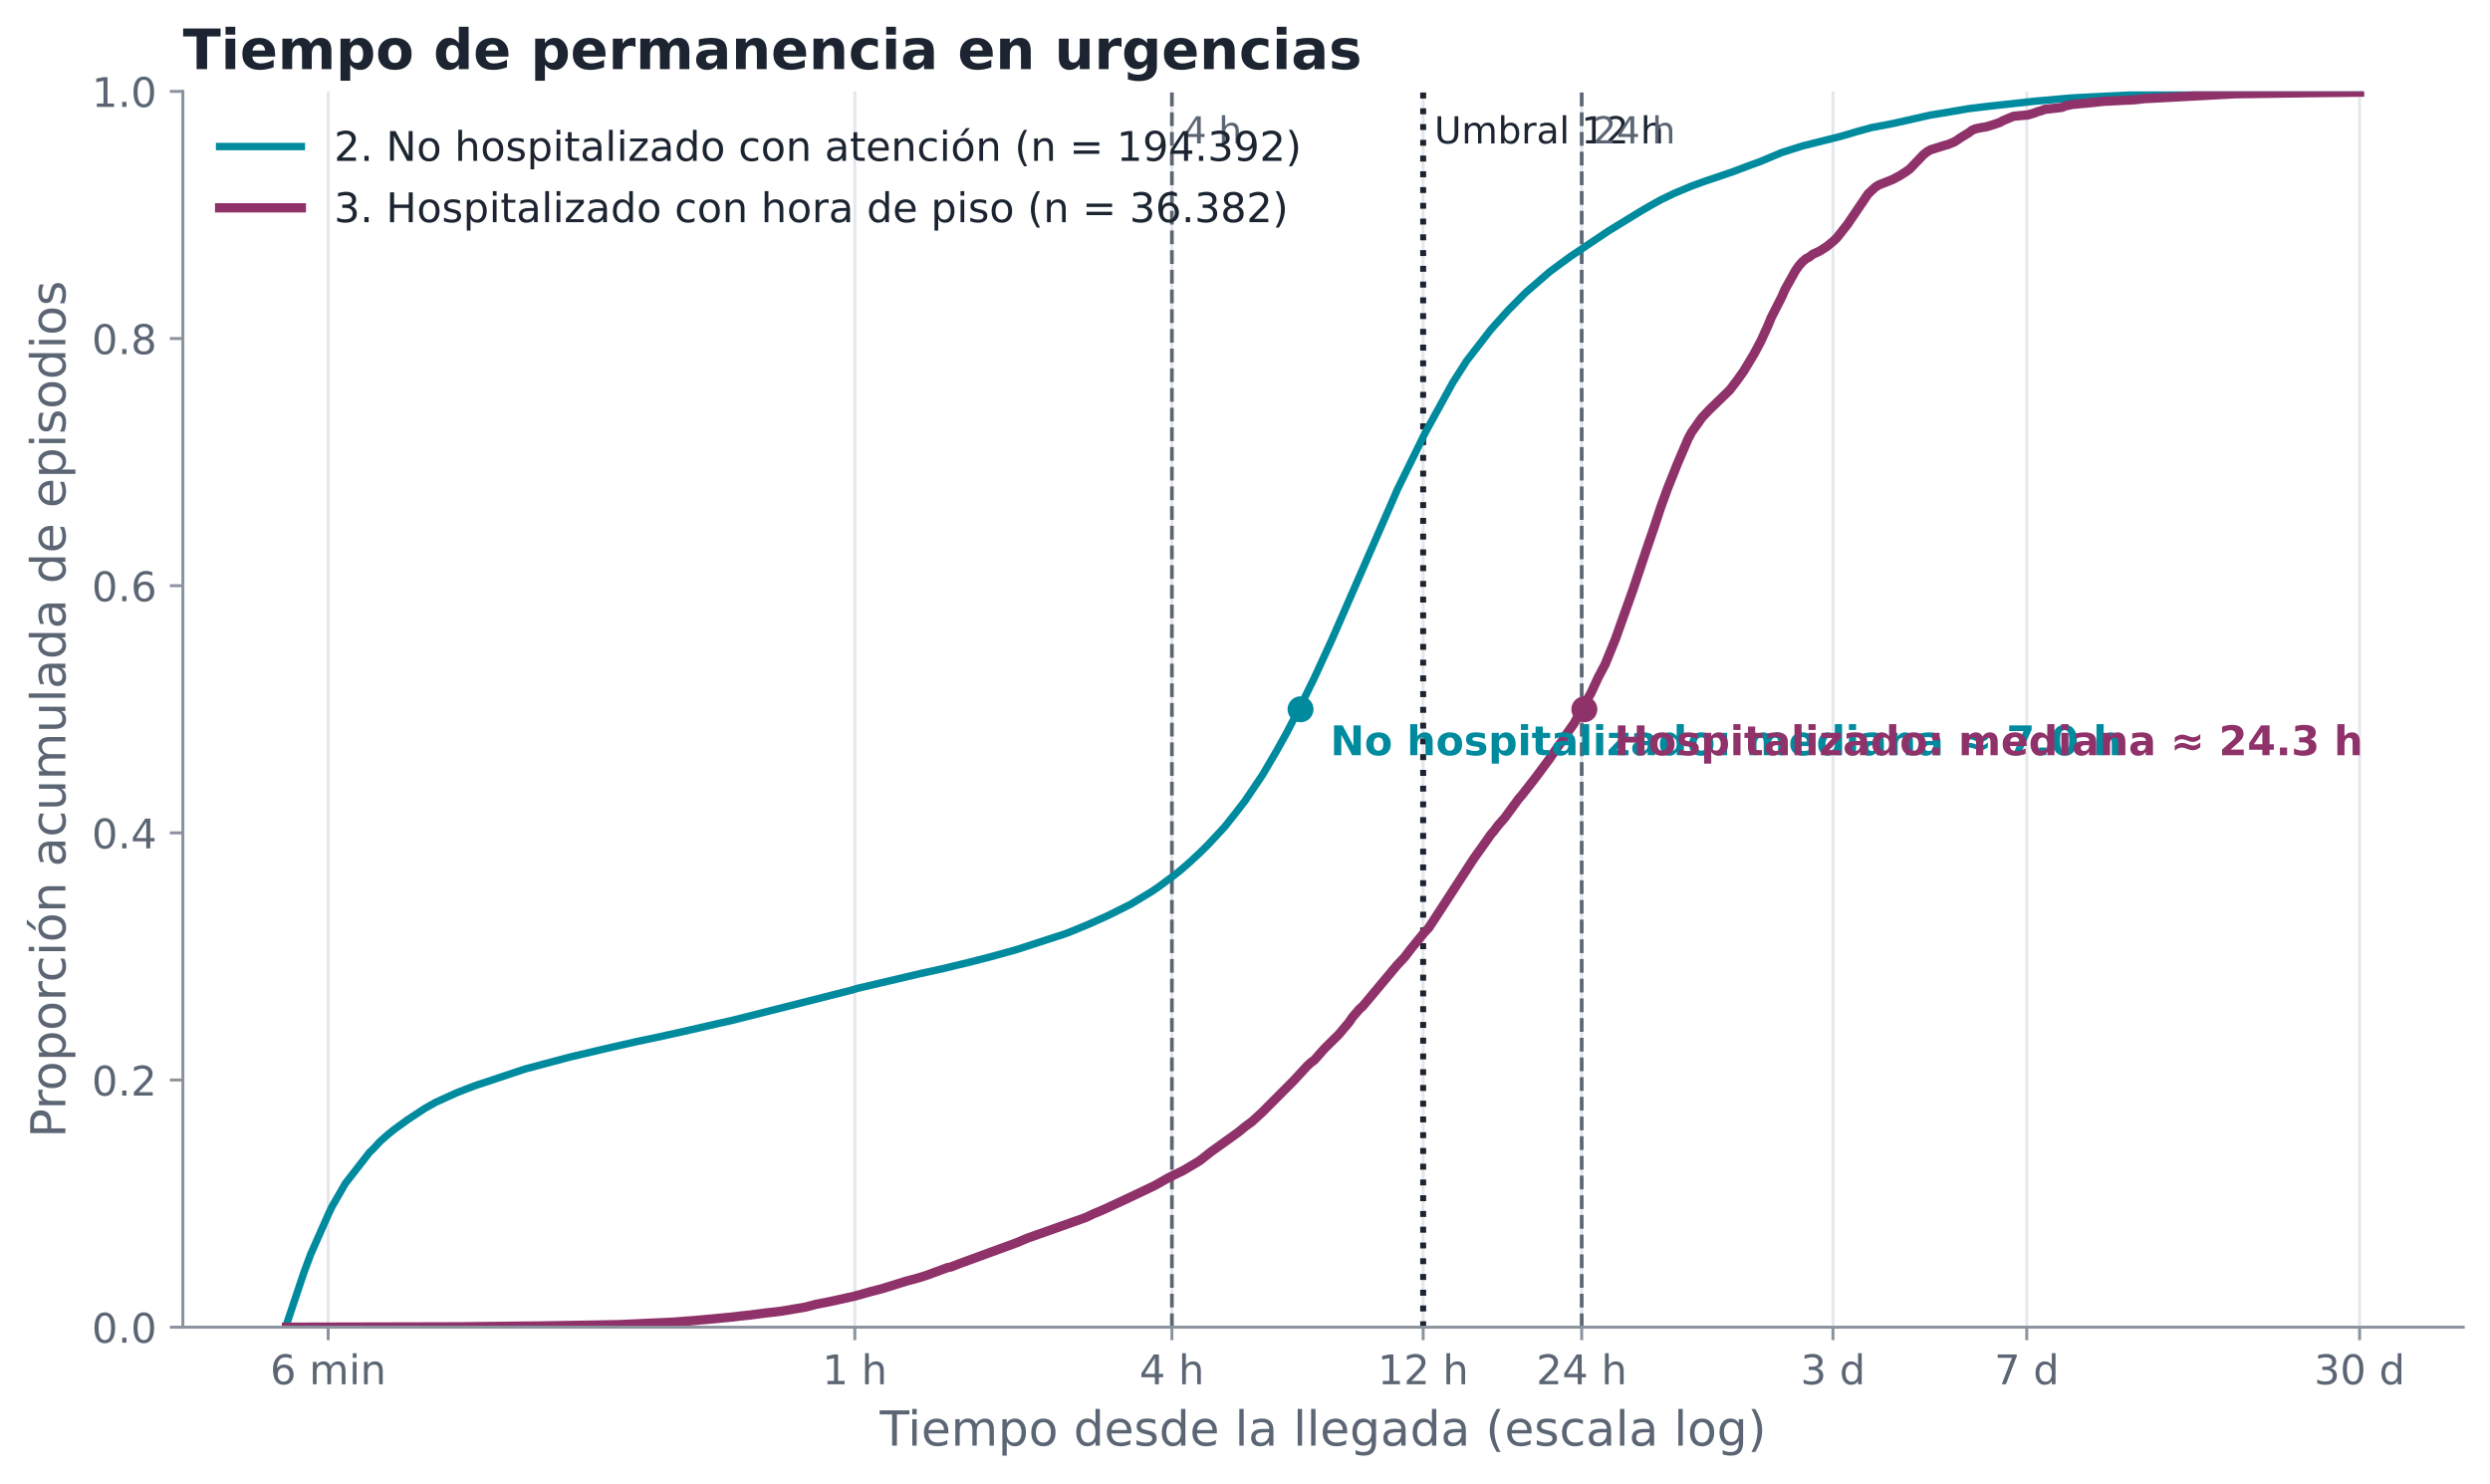
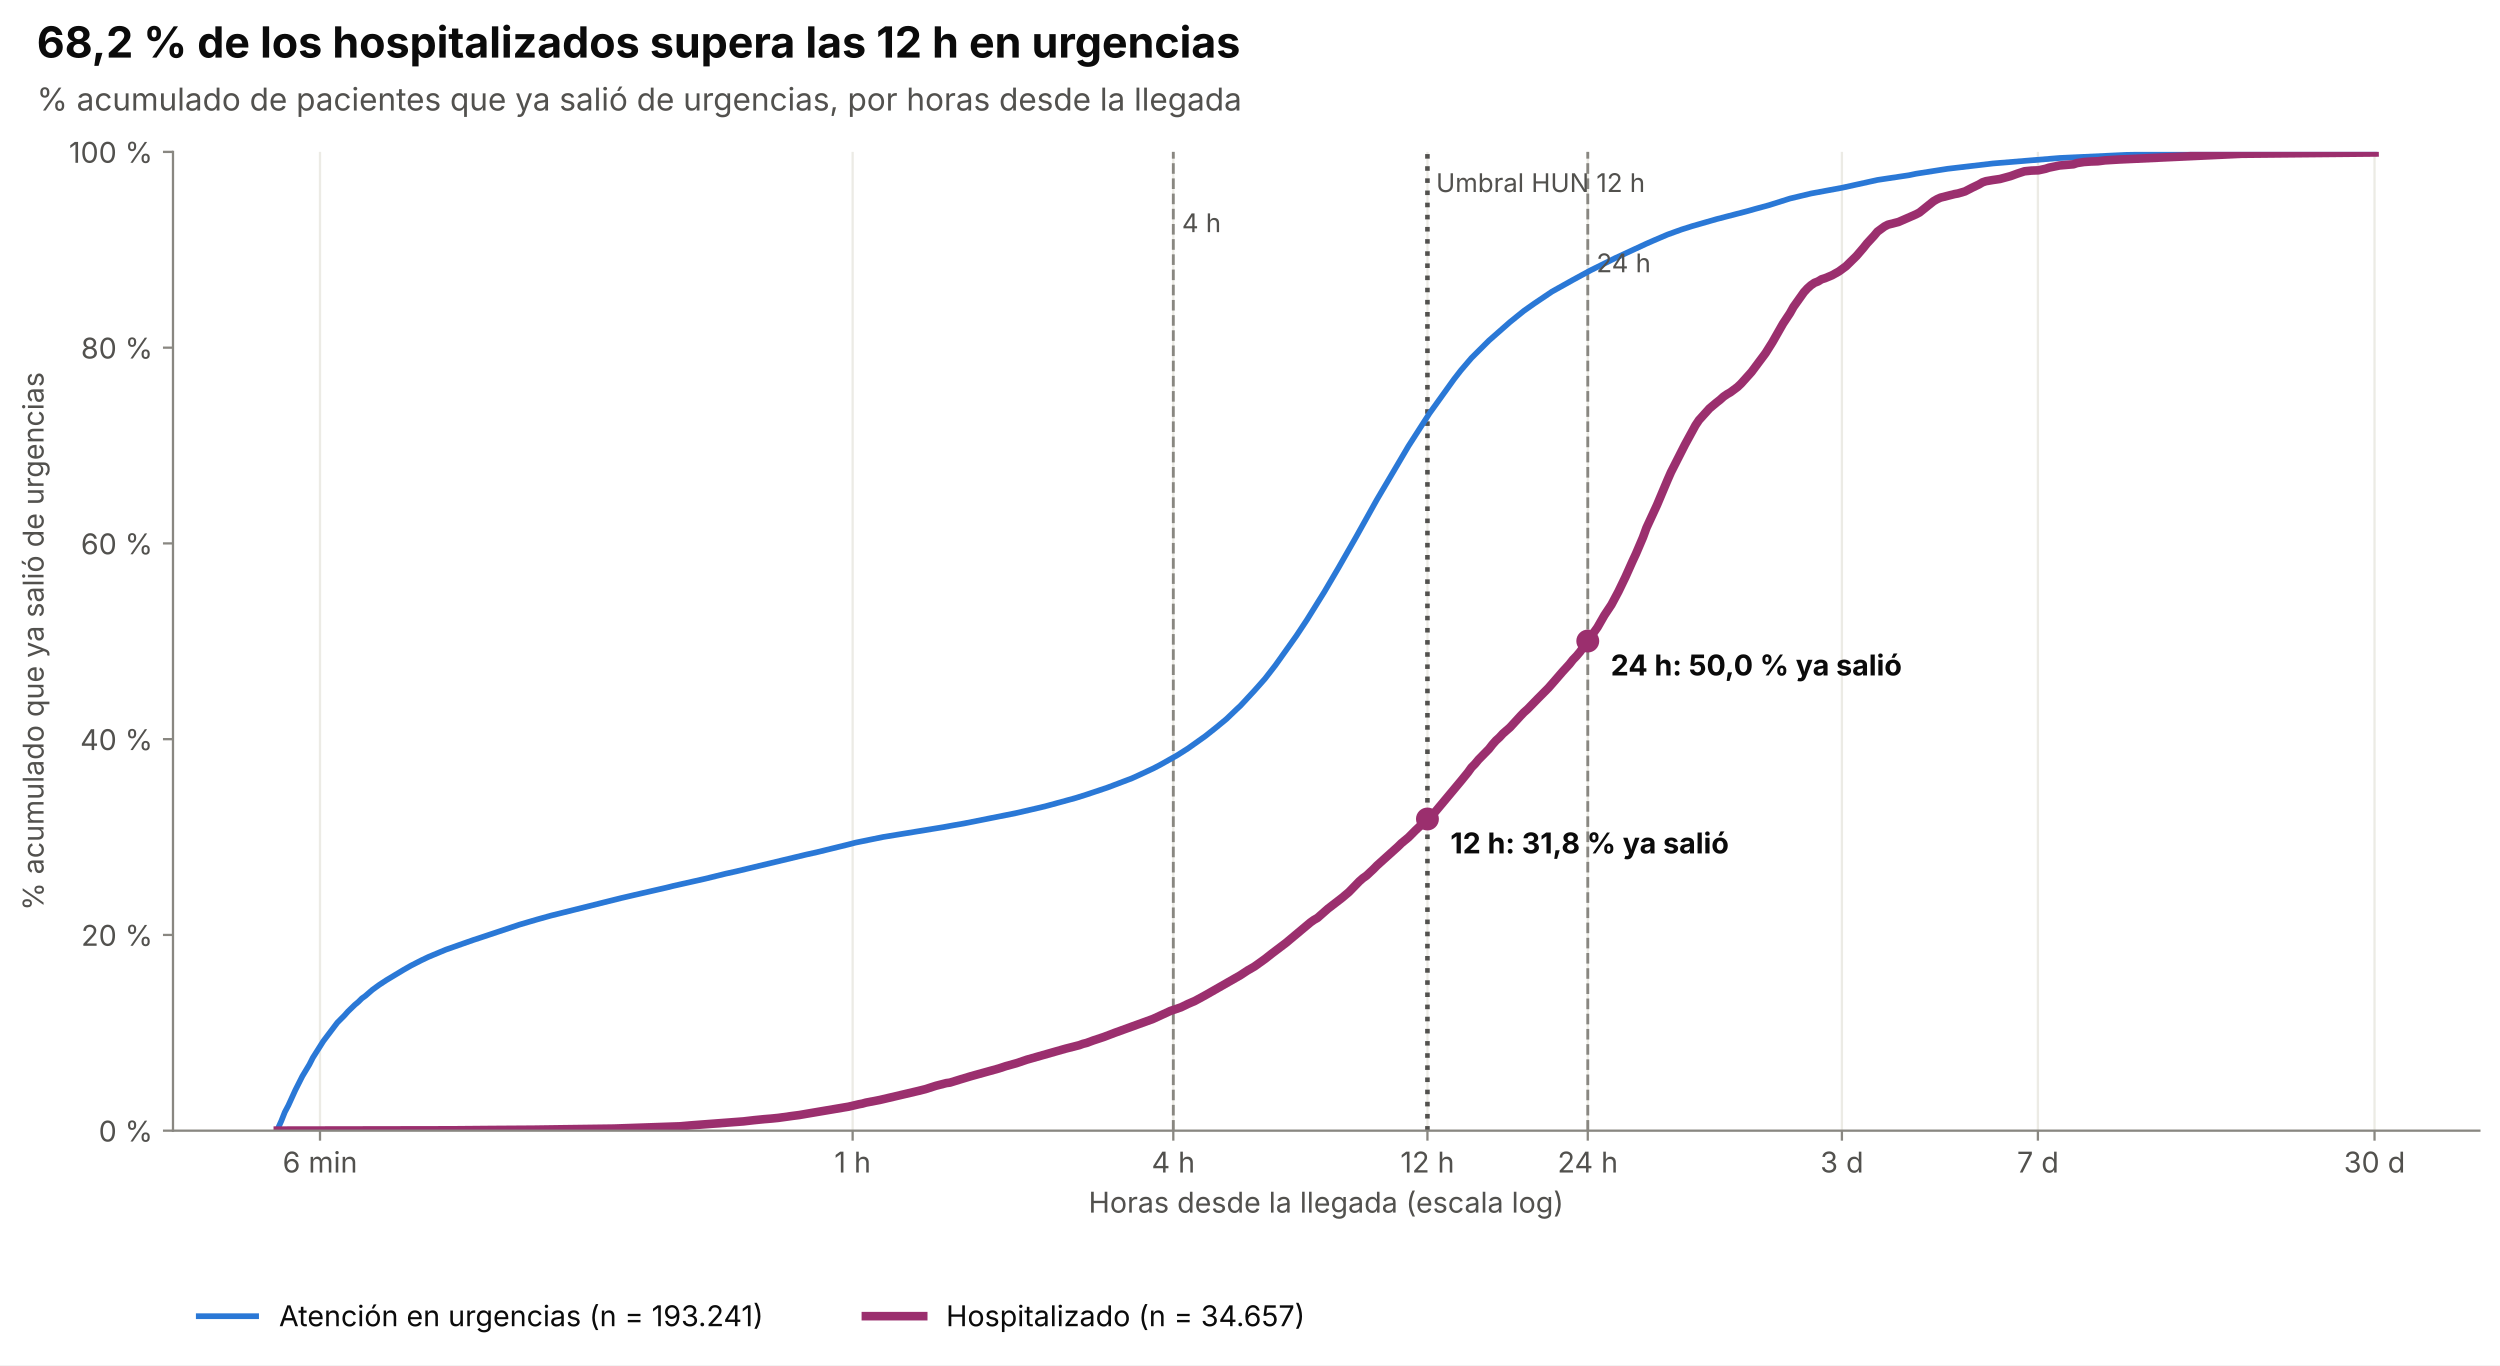
- <svg xmlns="http://www.w3.org/2000/svg" xmlns:xlink="http://www.w3.org/1999/xlink" width="670.214pt" height="399.44pt" viewBox="0 0 670.214 399.44" version="1.1">
+ <svg xmlns="http://www.w3.org/2000/svg" xmlns:xlink="http://www.w3.org/1999/xlink" width="872.4pt" height="476.392pt" viewBox="0 0 872.4 476.392" version="1.1">
  <defs>
    <style type="text/css">*{stroke-linejoin: round; stroke-linecap: butt}</style>
  </defs>
  <g id="figure_1">
    <g id="patch_1">
-       <path d="M -0 399.44  L 670.214 399.44  L 670.214 0  L -0 0  z " style="fill: #ffffff" />
+       <path d="M 0 476.392  L 872.4 476.392  L 872.4 0  L 0 0  z " style="fill: #ffffff" />
    </g>
    <g id="axes_1">
      <g id="patch_2">
-         <path d="M 49.214 357.238  L 663.014 357.238  L 663.014 24.598  L 49.214 24.598  z " style="fill: #ffffff" />
+         <path d="M 60.368 394.559  L 865.2 394.559  L 865.2 53.006  L 60.368 53.006  z " style="fill: #ffffff" />
      </g>
      <g id="matplotlib.axis_1">
        <g id="xtick_1">
          <g id="line2d_1">
-             <path d="M 88.338 357.238  L 88.338 24.598  " clip-path="url(#p2ac2e5b2c8)" style="fill: none; stroke: #e4e7eb; stroke-width: 0.8; stroke-linecap: square" />
+             <path d="M 111.668 394.559  L 111.668 53.006  " clip-path="url(#pe87b92f516)" style="fill: none; stroke: #ecebe5; stroke-width: 0.8; stroke-linecap: square" />
          </g>
          <g id="line2d_2">
            <defs>
-               <path id="m186afeaea9" d="M 0 0  L 0 3.5  " style="stroke: #8a939e; stroke-width: 0.8" />
+               <path id="m47d7e5c95f" d="M 0 0  L 0 3.5  " style="stroke: #898781; stroke-width: 0.8" />
            </defs>
            <g>
-               <use xlink:href="#m186afeaea9" x="88.338" y="357.238" style="fill: #8a939e; stroke: #8a939e; stroke-width: 0.8" />
+               <use xlink:href="#m47d7e5c95f" x="111.668" y="394.559" style="fill: #898781; stroke: #898781; stroke-width: 0.8" />
            </g>
          </g>
          <g id="text_1">
-             <text style="font-size: 11px; font-family: 'DejaVu Sans', 'Bitstream Vera Sans', 'Computer Modern Sans Serif', 'Lucida Grande', 'Verdana', 'Geneva', 'Lucid', 'Arial', 'Helvetica', 'Avant Garde', sans-serif; text-anchor: middle; fill: #5b6573" x="88.338" y="372.596" transform="rotate(-0 88.33838 372.5959)">6 min</text>
+             <text style="font-size: 10px; font-family: 'Inter', 'Segoe UI', 'DejaVu Sans', sans-serif; text-anchor: middle; fill: #52514e" x="111.668" y="409.157" transform="rotate(-0 111.6683 409.1572)">6 min</text>
          </g>
        </g>
        <g id="xtick_2">
          <g id="line2d_3">
-             <path d="M 230.088 357.238  L 230.088 24.598  " clip-path="url(#p2ac2e5b2c8)" style="fill: none; stroke: #e4e7eb; stroke-width: 0.8; stroke-linecap: square" />
+             <path d="M 297.535 394.559  L 297.535 53.006  " clip-path="url(#pe87b92f516)" style="fill: none; stroke: #ecebe5; stroke-width: 0.8; stroke-linecap: square" />
          </g>
          <g id="line2d_4">
            <g>
-               <use xlink:href="#m186afeaea9" x="230.088" y="357.238" style="fill: #8a939e; stroke: #8a939e; stroke-width: 0.8" />
+               <use xlink:href="#m47d7e5c95f" x="297.535" y="394.559" style="fill: #898781; stroke: #898781; stroke-width: 0.8" />
            </g>
          </g>
          <g id="text_2">
-             <text style="font-size: 11px; font-family: 'DejaVu Sans', 'Bitstream Vera Sans', 'Computer Modern Sans Serif', 'Lucida Grande', 'Verdana', 'Geneva', 'Lucid', 'Arial', 'Helvetica', 'Avant Garde', sans-serif; text-anchor: middle; fill: #5b6573" x="230.088" y="372.596" transform="rotate(-0 230.0882 372.5959)">1 h</text>
+             <text style="font-size: 10px; font-family: 'Inter', 'Segoe UI', 'DejaVu Sans', sans-serif; text-anchor: middle; fill: #52514e" x="297.535" y="409.157" transform="rotate(-0 297.5346 409.1572)">1 h</text>
          </g>
        </g>
        <g id="xtick_3">
          <g id="line2d_5">
-             <path d="M 315.43 357.238  L 315.43 24.598  " clip-path="url(#p2ac2e5b2c8)" style="fill: none; stroke: #e4e7eb; stroke-width: 0.8; stroke-linecap: square" />
+             <path d="M 409.437 394.559  L 409.437 53.006  " clip-path="url(#pe87b92f516)" style="fill: none; stroke: #ecebe5; stroke-width: 0.8; stroke-linecap: square" />
          </g>
          <g id="line2d_6">
            <g>
-               <use xlink:href="#m186afeaea9" x="315.43" y="357.238" style="fill: #8a939e; stroke: #8a939e; stroke-width: 0.8" />
+               <use xlink:href="#m47d7e5c95f" x="409.437" y="394.559" style="fill: #898781; stroke: #898781; stroke-width: 0.8" />
            </g>
          </g>
          <g id="text_3">
-             <text style="font-size: 11px; font-family: 'DejaVu Sans', 'Bitstream Vera Sans', 'Computer Modern Sans Serif', 'Lucida Grande', 'Verdana', 'Geneva', 'Lucid', 'Arial', 'Helvetica', 'Avant Garde', sans-serif; text-anchor: middle; fill: #5b6573" x="315.43" y="372.596" transform="rotate(-0 315.43 372.5959)">4 h</text>
+             <text style="font-size: 10px; font-family: 'Inter', 'Segoe UI', 'DejaVu Sans', sans-serif; text-anchor: middle; fill: #52514e" x="409.437" y="409.157" transform="rotate(-0 409.4372 409.1572)">4 h</text>
          </g>
        </g>
        <g id="xtick_4">
          <g id="line2d_7">
-             <path d="M 383.062 357.238  L 383.062 24.598  " clip-path="url(#p2ac2e5b2c8)" style="fill: none; stroke: #e4e7eb; stroke-width: 0.8; stroke-linecap: square" />
+             <path d="M 498.118 394.559  L 498.118 53.006  " clip-path="url(#pe87b92f516)" style="fill: none; stroke: #ecebe5; stroke-width: 0.8; stroke-linecap: square" />
          </g>
          <g id="line2d_8">
            <g>
-               <use xlink:href="#m186afeaea9" x="383.062" y="357.238" style="fill: #8a939e; stroke: #8a939e; stroke-width: 0.8" />
+               <use xlink:href="#m47d7e5c95f" x="498.118" y="394.559" style="fill: #898781; stroke: #898781; stroke-width: 0.8" />
            </g>
          </g>
          <g id="text_4">
-             <text style="font-size: 11px; font-family: 'DejaVu Sans', 'Bitstream Vera Sans', 'Computer Modern Sans Serif', 'Lucida Grande', 'Verdana', 'Geneva', 'Lucid', 'Arial', 'Helvetica', 'Avant Garde', sans-serif; text-anchor: middle; fill: #5b6573" x="383.062" y="372.596" transform="rotate(-0 383.0619 372.5959)">12 h</text>
+             <text style="font-size: 10px; font-family: 'Inter', 'Segoe UI', 'DejaVu Sans', sans-serif; text-anchor: middle; fill: #52514e" x="498.118" y="409.157" transform="rotate(-0 498.118 409.1572)">12 h</text>
          </g>
        </g>
        <g id="xtick_5">
          <g id="line2d_9">
-             <path d="M 425.733 357.238  L 425.733 24.598  " clip-path="url(#p2ac2e5b2c8)" style="fill: none; stroke: #e4e7eb; stroke-width: 0.8; stroke-linecap: square" />
+             <path d="M 554.069 394.559  L 554.069 53.006  " clip-path="url(#pe87b92f516)" style="fill: none; stroke: #ecebe5; stroke-width: 0.8; stroke-linecap: square" />
          </g>
          <g id="line2d_10">
            <g>
-               <use xlink:href="#m186afeaea9" x="425.733" y="357.238" style="fill: #8a939e; stroke: #8a939e; stroke-width: 0.8" />
+               <use xlink:href="#m47d7e5c95f" x="554.069" y="394.559" style="fill: #898781; stroke: #898781; stroke-width: 0.8" />
            </g>
          </g>
          <g id="text_5">
-             <text style="font-size: 11px; font-family: 'DejaVu Sans', 'Bitstream Vera Sans', 'Computer Modern Sans Serif', 'Lucida Grande', 'Verdana', 'Geneva', 'Lucid', 'Arial', 'Helvetica', 'Avant Garde', sans-serif; text-anchor: middle; fill: #5b6573" x="425.733" y="372.596" transform="rotate(-0 425.7328 372.5959)">24 h</text>
+             <text style="font-size: 10px; font-family: 'Inter', 'Segoe UI', 'DejaVu Sans', sans-serif; text-anchor: middle; fill: #52514e" x="554.069" y="409.157" transform="rotate(-0 554.0693 409.1572)">24 h</text>
          </g>
        </g>
        <g id="xtick_6">
          <g id="line2d_11">
-             <path d="M 493.365 357.238  L 493.365 24.598  " clip-path="url(#p2ac2e5b2c8)" style="fill: none; stroke: #e4e7eb; stroke-width: 0.8; stroke-linecap: square" />
+             <path d="M 642.75 394.559  L 642.75 53.006  " clip-path="url(#pe87b92f516)" style="fill: none; stroke: #ecebe5; stroke-width: 0.8; stroke-linecap: square" />
          </g>
          <g id="line2d_12">
            <g>
-               <use xlink:href="#m186afeaea9" x="493.365" y="357.238" style="fill: #8a939e; stroke: #8a939e; stroke-width: 0.8" />
+               <use xlink:href="#m47d7e5c95f" x="642.75" y="394.559" style="fill: #898781; stroke: #898781; stroke-width: 0.8" />
            </g>
          </g>
          <g id="text_6">
-             <text style="font-size: 11px; font-family: 'DejaVu Sans', 'Bitstream Vera Sans', 'Computer Modern Sans Serif', 'Lucida Grande', 'Verdana', 'Geneva', 'Lucid', 'Arial', 'Helvetica', 'Avant Garde', sans-serif; text-anchor: middle; fill: #5b6573" x="493.365" y="372.596" transform="rotate(-0 493.3647 372.5959)">3 d</text>
+             <text style="font-size: 10px; font-family: 'Inter', 'Segoe UI', 'DejaVu Sans', sans-serif; text-anchor: middle; fill: #52514e" x="642.75" y="409.157" transform="rotate(-0 642.75 409.1572)">3 d</text>
          </g>
        </g>
        <g id="xtick_7">
          <g id="line2d_13">
-             <path d="M 545.525 357.238  L 545.525 24.598  " clip-path="url(#p2ac2e5b2c8)" style="fill: none; stroke: #e4e7eb; stroke-width: 0.8; stroke-linecap: square" />
+             <path d="M 711.144 394.559  L 711.144 53.006  " clip-path="url(#pe87b92f516)" style="fill: none; stroke: #ecebe5; stroke-width: 0.8; stroke-linecap: square" />
          </g>
          <g id="line2d_14">
            <g>
-               <use xlink:href="#m186afeaea9" x="545.525" y="357.238" style="fill: #8a939e; stroke: #8a939e; stroke-width: 0.8" />
+               <use xlink:href="#m47d7e5c95f" x="711.144" y="394.559" style="fill: #898781; stroke: #898781; stroke-width: 0.8" />
            </g>
          </g>
          <g id="text_7">
-             <text style="font-size: 11px; font-family: 'DejaVu Sans', 'Bitstream Vera Sans', 'Computer Modern Sans Serif', 'Lucida Grande', 'Verdana', 'Geneva', 'Lucid', 'Arial', 'Helvetica', 'Avant Garde', sans-serif; text-anchor: middle; fill: #5b6573" x="545.525" y="372.596" transform="rotate(-0 545.5253 372.5959)">7 d</text>
+             <text style="font-size: 10px; font-family: 'Inter', 'Segoe UI', 'DejaVu Sans', sans-serif; text-anchor: middle; fill: #52514e" x="711.144" y="409.157" transform="rotate(-0 711.1445 409.1572)">7 d</text>
          </g>
        </g>
        <g id="xtick_8">
          <g id="line2d_15">
-             <path d="M 635.114 357.238  L 635.114 24.598  " clip-path="url(#p2ac2e5b2c8)" style="fill: none; stroke: #e4e7eb; stroke-width: 0.8; stroke-linecap: square" />
+             <path d="M 828.616 394.559  L 828.616 53.006  " clip-path="url(#pe87b92f516)" style="fill: none; stroke: #ecebe5; stroke-width: 0.8; stroke-linecap: square" />
          </g>
          <g id="line2d_16">
            <g>
-               <use xlink:href="#m186afeaea9" x="635.114" y="357.238" style="fill: #8a939e; stroke: #8a939e; stroke-width: 0.8" />
+               <use xlink:href="#m47d7e5c95f" x="828.616" y="394.559" style="fill: #898781; stroke: #898781; stroke-width: 0.8" />
            </g>
          </g>
          <g id="text_8">
-             <text style="font-size: 11px; font-family: 'DejaVu Sans', 'Bitstream Vera Sans', 'Computer Modern Sans Serif', 'Lucida Grande', 'Verdana', 'Geneva', 'Lucid', 'Arial', 'Helvetica', 'Avant Garde', sans-serif; text-anchor: middle; fill: #5b6573" x="635.114" y="372.596" transform="rotate(-0 635.1145 372.5959)">30 d</text>
+             <text style="font-size: 10px; font-family: 'Inter', 'Segoe UI', 'DejaVu Sans', sans-serif; text-anchor: middle; fill: #52514e" x="828.616" y="409.157" transform="rotate(-0 828.6163 409.1572)">30 d</text>
          </g>
        </g>
        <g id="text_9">
-           <text style="font-size: 13px; font-family: 'DejaVu Sans', 'Bitstream Vera Sans', 'Computer Modern Sans Serif', 'Lucida Grande', 'Verdana', 'Geneva', 'Lucid', 'Arial', 'Helvetica', 'Avant Garde', sans-serif; text-anchor: middle; fill: #5b6573" x="356.114" y="389.116" transform="rotate(-0 356.1145 389.1165)">Tiempo desde la llegada (escala log)</text>
+           <text style="font-size: 10px; font-family: 'Inter', 'Segoe UI', 'DejaVu Sans', sans-serif; text-anchor: middle; fill: #52514e" x="462.784" y="423.158" transform="rotate(-0 462.7837 423.1579)">Horas desde la llegada (escala log)</text>
        </g>
      </g>
      <g id="matplotlib.axis_2">
        <g id="ytick_1">
          <g id="line2d_17">
            <defs>
-               <path id="medc0fb3c38" d="M 0 0  L -3.5 0  " style="stroke: #8a939e; stroke-width: 0.8" />
+               <path id="m7b556dd9e3" d="M 0 0  L -3.5 0  " style="stroke: #898781; stroke-width: 0.8" />
            </defs>
            <g>
-               <use xlink:href="#medc0fb3c38" x="49.214" y="357.238" style="fill: #8a939e; stroke: #8a939e; stroke-width: 0.8" />
+               <use xlink:href="#m7b556dd9e3" x="60.368" y="394.559" style="fill: #898781; stroke: #898781; stroke-width: 0.8" />
            </g>
          </g>
          <g id="text_10">
-             <text style="font-size: 11px; font-family: 'DejaVu Sans', 'Bitstream Vera Sans', 'Computer Modern Sans Serif', 'Lucida Grande', 'Verdana', 'Geneva', 'Lucid', 'Arial', 'Helvetica', 'Avant Garde', sans-serif; text-anchor: end; fill: #5b6573" x="42.214" y="361.416" transform="rotate(-0 42.21445 361.4164)">0.0</text>
+             <text style="font-size: 10px; font-family: 'Inter', 'Segoe UI', 'DejaVu Sans', sans-serif; text-anchor: end; fill: #52514e" x="53.368" y="398.358" transform="rotate(-0 53.36797 398.3575)">0 %</text>
          </g>
        </g>
        <g id="ytick_2">
          <g id="line2d_18">
            <g>
-               <use xlink:href="#medc0fb3c38" x="49.214" y="290.71" style="fill: #8a939e; stroke: #8a939e; stroke-width: 0.8" />
+               <use xlink:href="#m7b556dd9e3" x="60.368" y="326.248" style="fill: #898781; stroke: #898781; stroke-width: 0.8" />
            </g>
          </g>
          <g id="text_11">
-             <text style="font-size: 11px; font-family: 'DejaVu Sans', 'Bitstream Vera Sans', 'Computer Modern Sans Serif', 'Lucida Grande', 'Verdana', 'Geneva', 'Lucid', 'Arial', 'Helvetica', 'Avant Garde', sans-serif; text-anchor: end; fill: #5b6573" x="42.214" y="294.888" transform="rotate(-0 42.21445 294.8884)">0.2</text>
+             <text style="font-size: 10px; font-family: 'Inter', 'Segoe UI', 'DejaVu Sans', sans-serif; text-anchor: end; fill: #52514e" x="53.368" y="330.047" transform="rotate(-0 53.36797 330.0471)">20 %</text>
          </g>
        </g>
        <g id="ytick_3">
          <g id="line2d_19">
            <g>
-               <use xlink:href="#medc0fb3c38" x="49.214" y="224.182" style="fill: #8a939e; stroke: #8a939e; stroke-width: 0.8" />
+               <use xlink:href="#m7b556dd9e3" x="60.368" y="257.938" style="fill: #898781; stroke: #898781; stroke-width: 0.8" />
            </g>
          </g>
          <g id="text_12">
-             <text style="font-size: 11px; font-family: 'DejaVu Sans', 'Bitstream Vera Sans', 'Computer Modern Sans Serif', 'Lucida Grande', 'Verdana', 'Geneva', 'Lucid', 'Arial', 'Helvetica', 'Avant Garde', sans-serif; text-anchor: end; fill: #5b6573" x="42.214" y="228.36" transform="rotate(-0 42.21445 228.3604)">0.4</text>
+             <text style="font-size: 10px; font-family: 'Inter', 'Segoe UI', 'DejaVu Sans', sans-serif; text-anchor: end; fill: #52514e" x="53.368" y="261.737" transform="rotate(-0 53.36797 261.7366)">40 %</text>
          </g>
        </g>
        <g id="ytick_4">
          <g id="line2d_20">
            <g>
-               <use xlink:href="#medc0fb3c38" x="49.214" y="157.654" style="fill: #8a939e; stroke: #8a939e; stroke-width: 0.8" />
+               <use xlink:href="#m7b556dd9e3" x="60.368" y="189.627" style="fill: #898781; stroke: #898781; stroke-width: 0.8" />
            </g>
          </g>
          <g id="text_13">
-             <text style="font-size: 11px; font-family: 'DejaVu Sans', 'Bitstream Vera Sans', 'Computer Modern Sans Serif', 'Lucida Grande', 'Verdana', 'Geneva', 'Lucid', 'Arial', 'Helvetica', 'Avant Garde', sans-serif; text-anchor: end; fill: #5b6573" x="42.214" y="161.832" transform="rotate(-0 42.21445 161.8324)">0.6</text>
+             <text style="font-size: 10px; font-family: 'Inter', 'Segoe UI', 'DejaVu Sans', sans-serif; text-anchor: end; fill: #52514e" x="53.368" y="193.426" transform="rotate(-0 53.36797 193.4261)">60 %</text>
          </g>
        </g>
        <g id="ytick_5">
          <g id="line2d_21">
            <g>
-               <use xlink:href="#medc0fb3c38" x="49.214" y="91.126" style="fill: #8a939e; stroke: #8a939e; stroke-width: 0.8" />
+               <use xlink:href="#m7b556dd9e3" x="60.368" y="121.317" style="fill: #898781; stroke: #898781; stroke-width: 0.8" />
            </g>
          </g>
          <g id="text_14">
-             <text style="font-size: 11px; font-family: 'DejaVu Sans', 'Bitstream Vera Sans', 'Computer Modern Sans Serif', 'Lucida Grande', 'Verdana', 'Geneva', 'Lucid', 'Arial', 'Helvetica', 'Avant Garde', sans-serif; text-anchor: end; fill: #5b6573" x="42.214" y="95.304" transform="rotate(-0 42.21445 95.30437)">0.8</text>
+             <text style="font-size: 10px; font-family: 'Inter', 'Segoe UI', 'DejaVu Sans', sans-serif; text-anchor: end; fill: #52514e" x="53.368" y="125.116" transform="rotate(-0 53.36797 125.1156)">80 %</text>
          </g>
        </g>
        <g id="ytick_6">
          <g id="line2d_22">
            <g>
-               <use xlink:href="#medc0fb3c38" x="49.214" y="24.598" style="fill: #8a939e; stroke: #8a939e; stroke-width: 0.8" />
+               <use xlink:href="#m7b556dd9e3" x="60.368" y="53.006" style="fill: #898781; stroke: #898781; stroke-width: 0.8" />
            </g>
          </g>
          <g id="text_15">
-             <text style="font-size: 11px; font-family: 'DejaVu Sans', 'Bitstream Vera Sans', 'Computer Modern Sans Serif', 'Lucida Grande', 'Verdana', 'Geneva', 'Lucid', 'Arial', 'Helvetica', 'Avant Garde', sans-serif; text-anchor: end; fill: #5b6573" x="42.214" y="28.776" transform="rotate(-0 42.21445 28.77637)">1.0</text>
+             <text style="font-size: 10px; font-family: 'Inter', 'Segoe UI', 'DejaVu Sans', sans-serif; text-anchor: end; fill: #52514e" x="53.368" y="56.805" transform="rotate(-0 53.36797 56.80517)">100 %</text>
          </g>
        </g>
        <g id="text_16">
-           <text style="font-size: 13px; font-family: 'DejaVu Sans', 'Bitstream Vera Sans', 'Computer Modern Sans Serif', 'Lucida Grande', 'Verdana', 'Geneva', 'Lucid', 'Arial', 'Helvetica', 'Avant Garde', sans-serif; text-anchor: middle; fill: #5b6573" x="17.598" y="190.918" transform="rotate(-90 17.59797 190.9177)">Proporción acumulada de episodios</text>
+           <text style="font-size: 10px; font-family: 'Inter', 'Segoe UI', 'DejaVu Sans', sans-serif; text-anchor: middle; fill: #52514e" x="15.198" y="223.783" transform="rotate(-90 15.19844 223.7825)">% acumulado que ya salió de urgencias</text>
        </g>
      </g>
      <g id="line2d_23">
-         <path d="M 315.43 357.238  L 315.43 24.598  " clip-path="url(#p2ac2e5b2c8)" style="fill: none; stroke-dasharray: 3.7,1.6; stroke-dashoffset: 0; stroke: #5b6573" />
+         <path d="M 498.118 394.559  L 498.118 53.006  " clip-path="url(#pe87b92f516)" style="fill: none; stroke-dasharray: 1.6,2.64; stroke-dashoffset: 0; stroke: #52514e; stroke-width: 1.6" />
      </g>
      <g id="line2d_24">
-         <path d="M 383.062 357.238  L 383.062 24.598  " clip-path="url(#p2ac2e5b2c8)" style="fill: none; stroke-dasharray: 1.6,2.64; stroke-dashoffset: 0; stroke: #1b2430; stroke-width: 1.6" />
+         <path d="M 409.437 394.559  L 409.437 53.006  " clip-path="url(#pe87b92f516)" style="fill: none; stroke-dasharray: 3.7,1.6; stroke-dashoffset: 0; stroke: #898781" />
      </g>
      <g id="line2d_25">
-         <path d="M 425.733 357.238  L 425.733 24.598  " clip-path="url(#p2ac2e5b2c8)" style="fill: none; stroke-dasharray: 3.7,1.6; stroke-dashoffset: 0; stroke: #5b6573" />
+         <path d="M 554.069 394.559  L 554.069 53.006  " clip-path="url(#pe87b92f516)" style="fill: none; stroke-dasharray: 3.7,1.6; stroke-dashoffset: 0; stroke: #898781" />
      </g>
      <g id="line2d_26">
-         <path d="M 77.114 356.526  L 81.772 342.592  L 83.635 337.583  L 88.293 327.051  L 89.225 325.035  L 92.951 318.553  L 99.472 310.163  L 100.403 309.297  L 102.266 307.281  L 104.129 305.616  L 105.993 304.092  L 109.719 301.392  L 114.377 298.332  L 117.171 296.754  L 122.761 294.206  L 125.555 293.099  L 128.35 292.048  L 131.145 291.143  L 141.392 287.716  L 153.502 284.504  L 162.817 282.307  L 164.68 281.879  L 171.201 280.402  L 176.791 279.223  L 184.243 277.579  L 194.49 275.228  L 197.285 274.601  L 228.958 266.581  L 230.821 266.035  L 247.589 262.087  L 254.109 260.657  L 256.904 259.966  L 260.63 259.081  L 267.151 257.4  L 273.672 255.587  L 286.714 251.348  L 288.577 250.626  L 293.235 248.689  L 297.892 246.596  L 299.756 245.682  L 304.413 243.353  L 308.139 241.091  L 310.003 239.969  L 311.866 238.701  L 315.592 235.939  L 317.455 234.489  L 320.25 232.061  L 323.044 229.462  L 324.907 227.619  L 326.771 225.639  L 329.565 222.634  L 332.36 219.115  L 334.223 216.717  L 335.155 215.507  L 337.949 211.353  L 339.812 208.596  L 343.538 202.253  L 346.333 197.235  L 350.059 190.024  L 353.786 182.428  L 358.443 172.271  L 376.143 131.724  L 383.595 116.509  L 391.048 102.956  L 394.774 97.123  L 401.295 88.695  L 405.953 83.5  L 410.61 78.792  L 417.131 73.134  L 422.72 69.027  L 432.968 62.153  L 441.352 57.018  L 444.146 55.389  L 446.941 53.826  L 450.667 52.026  L 455.325 50.072  L 459.051 48.72  L 461.846 47.784  L 466.503 46.193  L 470.23 44.776  L 473.956 43.419  L 479.545 41.066  L 485.134 39.295  L 495.382 36.727  L 500.039 35.351  L 503.766 34.333  L 509.355 33.277  L 519.602 30.972  L 522.397 30.518  L 525.191 30.049  L 529.849 29.252  L 534.507 28.684  L 547.549 27.257  L 556.864 26.427  L 559.659 26.251  L 574.564 25.525  L 580.153 25.301  L 591.331 25.019  L 616.483 24.709  L 635.114 24.625  L 635.114 24.625  " clip-path="url(#p2ac2e5b2c8)" style="fill: none; stroke: #008a9e; stroke-width: 2; stroke-linecap: square" />
+         <path d="M 96.951 393.884  L 98.173 391.162  L 99.394 388.079  L 100.616 385.773  L 103.059 380.406  L 105.502 375.572  L 107.945 371.505  L 109.166 369.1  L 112.83 363.315  L 117.716 356.847  L 120.159 354.391  L 121.381 353.007  L 123.824 350.64  L 125.045 349.625  L 126.267 348.408  L 127.488 347.538  L 129.931 345.415  L 132.374 343.646  L 134.817 342.046  L 140.924 338.374  L 143.367 336.983  L 147.032 335.109  L 149.475 333.944  L 155.582 331.39  L 165.354 327.956  L 167.797 327.162  L 181.233 322.676  L 187.341 320.884  L 192.226 319.518  L 216.656 313.418  L 219.099 312.851  L 221.542 312.277  L 232.535 309.754  L 234.978 309.145  L 245.971 306.672  L 253.3 304.869  L 256.965 304.059  L 281.394 298.202  L 285.059 297.391  L 296.052 294.694  L 298.495 294.057  L 308.267 292.062  L 313.153 291.265  L 329.032 288.668  L 332.696 287.998  L 336.361 287.362  L 354.683 283.707  L 363.233 281.734  L 365.676 281.116  L 375.448 278.44  L 379.113 277.284  L 386.441 274.832  L 388.884 273.911  L 394.992 271.599  L 397.435 270.489  L 402.321 268.218  L 404.764 266.954  L 410.871 263.517  L 414.535 261.189  L 420.643 256.85  L 424.307 253.937  L 427.972 250.916  L 431.636 247.408  L 432.858 246.28  L 437.743 241.008  L 441.408 236.872  L 445.072 232.142  L 452.401 221.836  L 456.066 216.303  L 462.173 206.485  L 467.059 198.164  L 473.166 187.474  L 480.495 174.329  L 491.488 155.68  L 493.931 151.875  L 498.817 144.267  L 507.368 132.356  L 509.811 129.21  L 513.475 124.922  L 519.582 118.835  L 526.911 112.392  L 531.797 108.456  L 535.462 105.877  L 541.569 101.766  L 548.898 97.673  L 555.005 94.355  L 558.67 92.549  L 563.556 90.117  L 574.549 85.028  L 576.992 83.953  L 581.878 81.864  L 586.764 80.097  L 590.428 78.935  L 598.978 76.475  L 609.972 73.622  L 612.415 72.924  L 617.301 71.6  L 624.63 69.281  L 631.958 67.526  L 642.952 65.488  L 652.724 63.339  L 655.166 62.798  L 658.831 62.243  L 666.16 61.146  L 668.603 60.631  L 679.596 58.908  L 683.26 58.475  L 695.475 57.042  L 718.683 55.136  L 741.891 54.053  L 789.529 53.192  L 809.073 53.088  L 828.616 53.033  L 828.616 53.033  " clip-path="url(#pe87b92f516)" style="fill: none; stroke: #2a78d6; stroke-width: 2; stroke-linecap: square" />
      </g>
      <g id="line2d_27">
+         <path d="M 96.951 394.539  L 158.025 394.431  L 171.461 394.312  L 186.119 394.214  L 195.891 394.076  L 214.213 393.829  L 237.421 393.031  L 241.086 392.706  L 259.408 391.326  L 263.072 390.902  L 266.737 390.538  L 269.18 390.341  L 271.623 390.094  L 276.508 389.414  L 278.951 389.099  L 281.394 388.675  L 294.831 386.399  L 296.052 386.201  L 299.716 385.344  L 300.938 385.117  L 302.159 384.772  L 307.045 383.836  L 320.482 380.683  L 322.925 380.072  L 326.589 378.899  L 330.253 377.953  L 331.475 377.795  L 335.139 376.662  L 338.804 375.558  L 348.576 372.848  L 351.019 372.04  L 354.683 371.024  L 358.347 369.783  L 371.784 365.959  L 376.67 364.717  L 377.891 364.264  L 379.113 363.958  L 381.555 363.061  L 385.22 361.849  L 388.884 360.45  L 402.321 355.581  L 408.428 352.773  L 412.092 351.521  L 414.535 350.338  L 416.978 349.284  L 420.643 347.283  L 432.858 340.306  L 435.3 338.689  L 437.743 337.28  L 441.408 334.659  L 443.851 332.737  L 448.737 329.041  L 457.287 321.886  L 458.509 321.019  L 459.73 320.329  L 463.394 317.107  L 468.28 313.342  L 470.723 311.282  L 474.388 307.508  L 475.609 306.443  L 476.831 305.576  L 479.274 303.299  L 480.495 302.048  L 487.824 295.445  L 489.046 294.242  L 491.488 292.232  L 493.931 289.778  L 497.596 286.319  L 500.039 284.239  L 503.703 279.854  L 509.811 272.531  L 512.254 269.526  L 513.475 267.83  L 514.697 266.589  L 515.918 265.11  L 519.582 261.375  L 520.804 259.808  L 522.025 258.429  L 523.247 257.315  L 524.468 255.994  L 526.911 253.856  L 530.576 249.864  L 531.797 248.583  L 533.019 247.509  L 536.683 243.744  L 540.348 240.058  L 542.791 237.269  L 545.233 234.441  L 547.676 231.77  L 548.898 230.213  L 550.119 228.952  L 551.341 227.503  L 557.448 218.929  L 559.891 214.671  L 562.334 210.995  L 564.777 206.413  L 567.22 201.347  L 569.663 195.877  L 570.885 193.256  L 573.327 187.53  L 574.549 184.189  L 578.213 176.266  L 581.878 167.563  L 583.099 164.784  L 587.985 155.156  L 591.65 148.434  L 592.871 146.601  L 596.536 142.541  L 598.978 140.491  L 600.2 139.535  L 601.421 138.431  L 602.643 137.584  L 603.864 136.884  L 606.307 135.061  L 607.529 133.908  L 611.193 129.828  L 616.079 123.284  L 618.522 119.401  L 622.187 112.966  L 624.63 109.28  L 625.851 107.102  L 629.515 101.947  L 630.737 100.617  L 631.958 99.533  L 633.18 98.695  L 634.401 98.222  L 635.623 97.473  L 636.844 97.089  L 639.287 96.074  L 641.73 94.704  L 644.173 92.92  L 647.838 89.323  L 650.281 86.475  L 651.502 84.937  L 653.945 82.296  L 655.166 80.828  L 657.609 79.034  L 658.831 78.403  L 662.495 77.467  L 668.603 74.796  L 669.824 74.156  L 674.71 70.233  L 675.932 69.524  L 677.153 68.972  L 682.039 67.73  L 683.26 67.513  L 685.703 66.794  L 688.146 65.532  L 690.589 64.36  L 691.811 63.63  L 693.032 63.226  L 695.475 62.812  L 697.918 62.457  L 701.583 61.462  L 704.026 60.575  L 706.469 59.777  L 708.911 59.53  L 711.354 59.432  L 713.797 58.9  L 715.019 58.506  L 718.683 57.747  L 723.569 57.333  L 724.791 56.909  L 727.234 56.535  L 729.677 56.367  L 732.12 56.278  L 734.562 55.963  L 739.448 55.667  L 782.2 53.667  L 828.616 53.213  L 828.616 53.213  " clip-path="url(#pe87b92f516)" style="fill: none; stroke: #9b2f6e; stroke-width: 3; stroke-linecap: square" />
+       </g>
+       <g id="patch_3">
+         <path d="M 60.368 394.559  L 60.368 53.006  " style="fill: none; stroke: #898781; stroke-width: 0.8; stroke-linejoin: miter; stroke-linecap: square" />
+       </g>
+       <g id="patch_4">
+         <path d="M 60.368 394.559  L 865.2 394.559  " style="fill: none; stroke: #898781; stroke-width: 0.8; stroke-linejoin: miter; stroke-linecap: square" />
+       </g>
+       <g id="text_17">
+         <text style="font-weight: 700; font-size: 10px; font-family: 'Inter', 'Segoe UI', 'DejaVu Sans', sans-serif; text-anchor: start; fill: #0b0b0b" x="506.118" y="297.797" transform="rotate(-0 506.118 297.7965)">12 h: 31,8 % ya salió</text>
+       </g>
+       <g id="text_18">
+         <text style="font-weight: 700; font-size: 10px; font-family: 'Inter', 'Segoe UI', 'DejaVu Sans', sans-serif; text-anchor: start; fill: #0b0b0b" x="562.069" y="235.699" transform="rotate(-0 562.0693 235.6988)">24 h: 50,0 % ya salió</text>
+       </g>
+       <g id="text_19">
+         <text style="font-size: 9px; font-family: 'Inter', 'Segoe UI', 'DejaVu Sans', sans-serif; text-anchor: start; fill: #52514e" x="501.118" y="67.006" transform="rotate(-0 501.118 67.00634)">Umbral HUN 12 h</text>
+       </g>
+       <g id="text_20">
+         <text style="font-size: 9px; font-family: 'Inter', 'Segoe UI', 'DejaVu Sans', sans-serif; text-anchor: start; fill: #52514e" x="412.437" y="81.006" transform="rotate(-0 412.4372 81.00634)">4 h</text>
+       </g>
+       <g id="text_21">
+         <text style="font-size: 9px; font-family: 'Inter', 'Segoe UI', 'DejaVu Sans', sans-serif; text-anchor: start; fill: #52514e" x="557.069" y="95.006" transform="rotate(-0 557.0693 95.00634)">24 h</text>
+       </g>
+       <g id="line2d_28">
        <defs>
-           <path id="md8e91c72c2" d="M 0 3  C 0.796 3 1.559 2.684 2.121 2.121  C 2.684 1.559 3 0.796 3 0  C 3 -0.796 2.684 -1.559 2.121 -2.121  C 1.559 -2.684 0.796 -3 0 -3  C -0.796 -3 -1.559 -2.684 -2.121 -2.121  C -2.684 -1.559 -3 -0.796 -3 0  C -3 0.796 -2.684 1.559 -2.121 2.121  C -1.559 2.684 -0.796 3 0 3  z " style="stroke: #008a9e" />
+           <path id="m53d2c4192e" d="M 0 3.5  C 0.928 3.5 1.819 3.131 2.475 2.475  C 3.131 1.819 3.5 0.928 3.5 0  C 3.5 -0.928 3.131 -1.819 2.475 -2.475  C 1.819 -3.131 0.928 -3.5 0 -3.5  C -0.928 -3.5 -1.819 -3.131 -2.475 -2.475  C -3.131 -1.819 -3.5 -0.928 -3.5 0  C -3.5 0.928 -3.131 1.819 -2.475 2.475  C -1.819 3.131 -0.928 3.5 0 3.5  z " style="stroke: #9b2f6e" />
        </defs>
-         <g clip-path="url(#p2ac2e5b2c8)">
-           <use xlink:href="#md8e91c72c2" x="350.059" y="190.918" style="fill: #008a9e; stroke: #008a9e" />
-         </g>
-       </g>
-       <g id="line2d_28">
-         <path d="M 77.114 357.238  L 123.692 357.128  L 135.802 357  L 146.049 356.89  L 154.433 356.753  L 166.544 356.543  L 179.585 355.958  L 181.448 355.857  L 187.038 355.436  L 197.285 354.486  L 199.148 354.248  L 201.942 353.955  L 206.6 353.352  L 208.463 353.16  L 210.326 352.922  L 216.847 351.825  L 219.642 351.084  L 223.368 350.353  L 229.889 348.918  L 234.547 347.61  L 237.341 346.897  L 243.862 344.867  L 245.725 344.373  L 247.589 343.861  L 249.452 343.258  L 255.041 341.201  L 255.973 341.027  L 257.836 340.287  L 273.672 334.49  L 276.467 333.301  L 292.303 327.688  L 294.166 326.792  L 296.961 325.621  L 303.482 322.595  L 310.934 319.047  L 314.66 316.926  L 318.387 315.125  L 322.113 312.922  L 323.044 312.336  L 325.839 310.115  L 333.291 304.766  L 335.155 303.239  L 337.018 301.886  L 339.812 299.308  L 341.675 297.433  L 348.196 290.896  L 351.922 286.846  L 352.854 285.996  L 353.786 285.319  L 356.58 282.155  L 360.306 278.489  L 363.101 275.179  L 364.033 273.799  L 365.896 271.632  L 366.827 270.809  L 376.143 259.673  L 378.006 257.716  L 379.869 255.284  L 383.595 250.74  L 384.527 249.798  L 387.321 245.529  L 392.911 236.916  L 396.637 231.165  L 400.363 225.935  L 401.295 224.582  L 402.226 223.522  L 403.158 222.251  L 405.021 220.129  L 408.747 215.037  L 409.679 213.976  L 413.405 209.185  L 417.131 204.166  L 418.994 201.46  L 420.857 198.89  L 421.789 197.391  L 423.652 194.767  L 428.31 186.392  L 430.173 182.342  L 432.036 178.831  L 434.831 171.964  L 436.694 166.725  L 439.488 158.881  L 443.215 147.781  L 445.078 142.359  L 446.941 136.736  L 448.804 131.58  L 451.599 124.585  L 454.393 118.076  L 455.325 116.329  L 458.119 112.398  L 459.983 110.414  L 465.572 104.992  L 467.435 102.551  L 469.298 99.954  L 472.093 95.319  L 473.956 91.826  L 475.819 87.748  L 476.751 85.472  L 479.545 79.995  L 480.477 77.865  L 483.271 72.863  L 484.203 71.519  L 485.134 70.477  L 486.066 69.663  L 486.998 69.179  L 487.929 68.447  L 489.792 67.588  L 491.655 66.39  L 493.518 64.882  L 494.45 63.967  L 497.245 60.42  L 502.834 52.173  L 504.697 50.427  L 505.629 49.814  L 509.355 48.342  L 511.218 47.364  L 513.081 46.175  L 514.013 45.508  L 517.739 41.613  L 518.67 40.881  L 519.602 40.333  L 523.328 39.162  L 524.26 38.916  L 526.123 38.148  L 527.986 36.904  L 529.849 35.77  L 530.781 35.076  L 531.712 34.682  L 533.575 34.289  L 534.507 34.17  L 536.37 33.613  L 538.233 32.973  L 539.165 32.461  L 541.959 31.299  L 544.754 31.025  L 545.685 30.961  L 547.549 30.431  L 548.48 30.056  L 549.412 29.809  L 550.343 29.443  L 555.001 28.913  L 555.932 28.511  L 557.796 28.109  L 559.659 27.935  L 562.453 27.679  L 566.18 27.277  L 574.564 26.856  L 577.358 26.536  L 579.221 26.454  L 601.579 25.247  L 621.141 24.963  L 631.388 24.854  L 635.114 24.808  L 635.114 24.808  " clip-path="url(#p2ac2e5b2c8)" style="fill: none; stroke: #8f326a; stroke-width: 2.5; stroke-linecap: square" />
+         <g clip-path="url(#pe87b92f516)">
+           <use xlink:href="#m53d2c4192e" x="498.118" y="285.797" style="fill: #9b2f6e; stroke: #9b2f6e" />
+         </g>
      </g>
      <g id="line2d_29">
-         <defs>
-           <path id="m02acf89073" d="M 0 3  C 0.796 3 1.559 2.684 2.121 2.121  C 2.684 1.559 3 0.796 3 0  C 3 -0.796 2.684 -1.559 2.121 -2.121  C 1.559 -2.684 0.796 -3 0 -3  C -0.796 -3 -1.559 -2.684 -2.121 -2.121  C -2.684 -1.559 -3 -0.796 -3 0  C -3 0.796 -2.684 1.559 -2.121 2.121  C -1.559 2.684 -0.796 3 0 3  z " style="stroke: #8f326a" />
-         </defs>
-         <g clip-path="url(#p2ac2e5b2c8)">
-           <use xlink:href="#m02acf89073" x="426.447" y="190.918" style="fill: #8f326a; stroke: #8f326a" />
-         </g>
-       </g>
-       <g id="patch_3">
-         <path d="M 49.214 357.238  L 49.214 24.598  " style="fill: none; stroke: #8a939e; stroke-width: 0.8; stroke-linejoin: miter; stroke-linecap: square" />
-       </g>
-       <g id="patch_4">
-         <path d="M 49.214 357.238  L 663.014 357.238  " style="fill: none; stroke: #8a939e; stroke-width: 0.8; stroke-linejoin: miter; stroke-linecap: square" />
-       </g>
-       <g id="text_17">
-         <text style="font-weight: 700; font-size: 11px; font-family: 'DejaVu Sans', 'Bitstream Vera Sans', 'Computer Modern Sans Serif', 'Lucida Grande', 'Verdana', 'Geneva', 'Lucid', 'Arial', 'Helvetica', 'Avant Garde', sans-serif; text-anchor: start; fill: #008a9e" x="358.059" y="203.276" transform="rotate(-0 358.0594 203.2759)">No hospitalizado: mediana ≈ 7.0 h</text>
-       </g>
-       <g id="text_18">
-         <text style="font-weight: 700; font-size: 11px; font-family: 'DejaVu Sans', 'Bitstream Vera Sans', 'Computer Modern Sans Serif', 'Lucida Grande', 'Verdana', 'Geneva', 'Lucid', 'Arial', 'Helvetica', 'Avant Garde', sans-serif; text-anchor: start; fill: #8f326a" x="434.447" y="203.276" transform="rotate(-0 434.4467 203.2759)">Hospitalizado: mediana ≈ 24.3 h</text>
-       </g>
-       <g id="text_19">
-         <text style="font-size: 10px; font-family: 'DejaVu Sans', 'Bitstream Vera Sans', 'Computer Modern Sans Serif', 'Lucida Grande', 'Verdana', 'Geneva', 'Lucid', 'Arial', 'Helvetica', 'Avant Garde', sans-serif; text-anchor: start; fill: #5b6573" x="318.43" y="38.598" transform="rotate(-0 318.43 38.59766)">4 h</text>
-       </g>
-       <g id="text_20">
-         <text style="font-size: 10px; font-family: 'DejaVu Sans', 'Bitstream Vera Sans', 'Computer Modern Sans Serif', 'Lucida Grande', 'Verdana', 'Geneva', 'Lucid', 'Arial', 'Helvetica', 'Avant Garde', sans-serif; text-anchor: start; fill: #1b2430" x="386.062" y="38.598" transform="rotate(-0 386.0619 38.59766)">Umbral 12 h</text>
-       </g>
-       <g id="text_21">
-         <text style="font-size: 10px; font-family: 'DejaVu Sans', 'Bitstream Vera Sans', 'Computer Modern Sans Serif', 'Lucida Grande', 'Verdana', 'Geneva', 'Lucid', 'Arial', 'Helvetica', 'Avant Garde', sans-serif; text-anchor: start; fill: #5b6573" x="428.733" y="38.598" transform="rotate(-0 428.7328 38.59766)">24 h</text>
-       </g>
-       <g id="text_22">
-         <text style="font-weight: 700; font-size: 15px; font-family: 'DejaVu Sans', 'Bitstream Vera Sans', 'Computer Modern Sans Serif', 'Lucida Grande', 'Verdana', 'Geneva', 'Lucid', 'Arial', 'Helvetica', 'Avant Garde', sans-serif; text-anchor: start; fill: #1b2430" x="49.214" y="18.598" transform="rotate(-0 49.21445 18.59766)">Tiempo de permanencia en urgencias</text>
+         <g clip-path="url(#pe87b92f516)">
+           <use xlink:href="#m53d2c4192e" x="554.069" y="223.699" style="fill: #9b2f6e; stroke: #9b2f6e" />
+         </g>
      </g>
      <g id="legend_1">
        <g id="line2d_30">
-           <path d="M 59.114 39.446  L 70.114 39.446  L 81.114 39.446  " style="fill: none; stroke: #008a9e; stroke-width: 2; stroke-linecap: square" />
+           <path d="M 69.368 459.29  L 79.368 459.29  L 89.368 459.29  " style="fill: none; stroke: #2a78d6; stroke-width: 2; stroke-linecap: square" />
+         </g>
+         <g id="text_22">
+           <text style="font-size: 10px; font-family: 'Inter', 'Segoe UI', 'DejaVu Sans', sans-serif; text-anchor: start; fill: #0b0b0b" x="97.368" y="462.79" transform="rotate(-0 97.36797 462.79)">Atención en urgencias (n = 193.241)</text>
+         </g>
+         <g id="line2d_31">
+           <path d="M 302.159 459.29  L 312.159 459.29  L 322.159 459.29  " style="fill: none; stroke: #9b2f6e; stroke-width: 3; stroke-linecap: square" />
        </g>
        <g id="text_23">
-           <text style="font-size: 11px; font-family: 'DejaVu Sans', 'Bitstream Vera Sans', 'Computer Modern Sans Serif', 'Lucida Grande', 'Verdana', 'Geneva', 'Lucid', 'Arial', 'Helvetica', 'Avant Garde', sans-serif; text-anchor: start; fill: #1b2430" x="89.914" y="43.296" transform="rotate(-0 89.91445 43.29594)">2. No hospitalizado con atención (n = 194.392)</text>
-         </g>
-         <g id="line2d_31">
-           <path d="M 59.114 55.947  L 70.114 55.947  L 81.114 55.947  " style="fill: none; stroke: #8f326a; stroke-width: 2.5; stroke-linecap: square" />
-         </g>
-         <g id="text_24">
-           <text style="font-size: 11px; font-family: 'DejaVu Sans', 'Bitstream Vera Sans', 'Computer Modern Sans Serif', 'Lucida Grande', 'Verdana', 'Geneva', 'Lucid', 'Arial', 'Helvetica', 'Avant Garde', sans-serif; text-anchor: start; fill: #1b2430" x="89.914" y="59.797" transform="rotate(-0 89.91445 59.7968)">3. Hospitalizado con hora de piso (n = 36.382)</text>
-         </g>
-       </g>
+           <text style="font-size: 10px; font-family: 'Inter', 'Segoe UI', 'DejaVu Sans', sans-serif; text-anchor: start; fill: #0b0b0b" x="330.159" y="462.79" transform="rotate(-0 330.1586 462.79)">Hospitalizado (n = 34.657)</text>
+         </g>
+       </g>
+     </g>
+     <g id="subtitulo_hallazgo">
+       <text style="font-size: 11px; font-family: 'Inter', 'Segoe UI', 'DejaVu Sans', sans-serif; text-anchor: start; fill: #52514e" x="12.84" y="38.564" transform="rotate(-0 12.83976 38.56445)">% acumulado de pacientes que ya salió de urgencias, por horas desde la llegada</text>
+     </g>
+     <g id="titulo_hallazgo">
+       <text style="font-weight: 700; font-size: 15px; font-family: 'Inter', 'Segoe UI', 'DejaVu Sans', sans-serif; fill: #0b0b0b" transform="translate(12.83976 20.09912)">68,2 % de los hospitalizados supera las 12 h en urgencias</text>
+       <text style="font-weight: 700; font-size: 15px; font-family: 'Inter', 'Segoe UI', 'DejaVu Sans', sans-serif; fill: #0b0b0b" transform="translate(12.83976 38.10205)" />
    </g>
  </g>
  <defs>
-     <clipPath id="p2ac2e5b2c8">
-       <rect x="49.214" y="24.598" width="613.8" height="332.64" />
+     <clipPath id="pe87b92f516">
+       <rect x="60.368" y="53.006" width="804.832" height="341.552" />
    </clipPath>
  </defs>
</svg>
